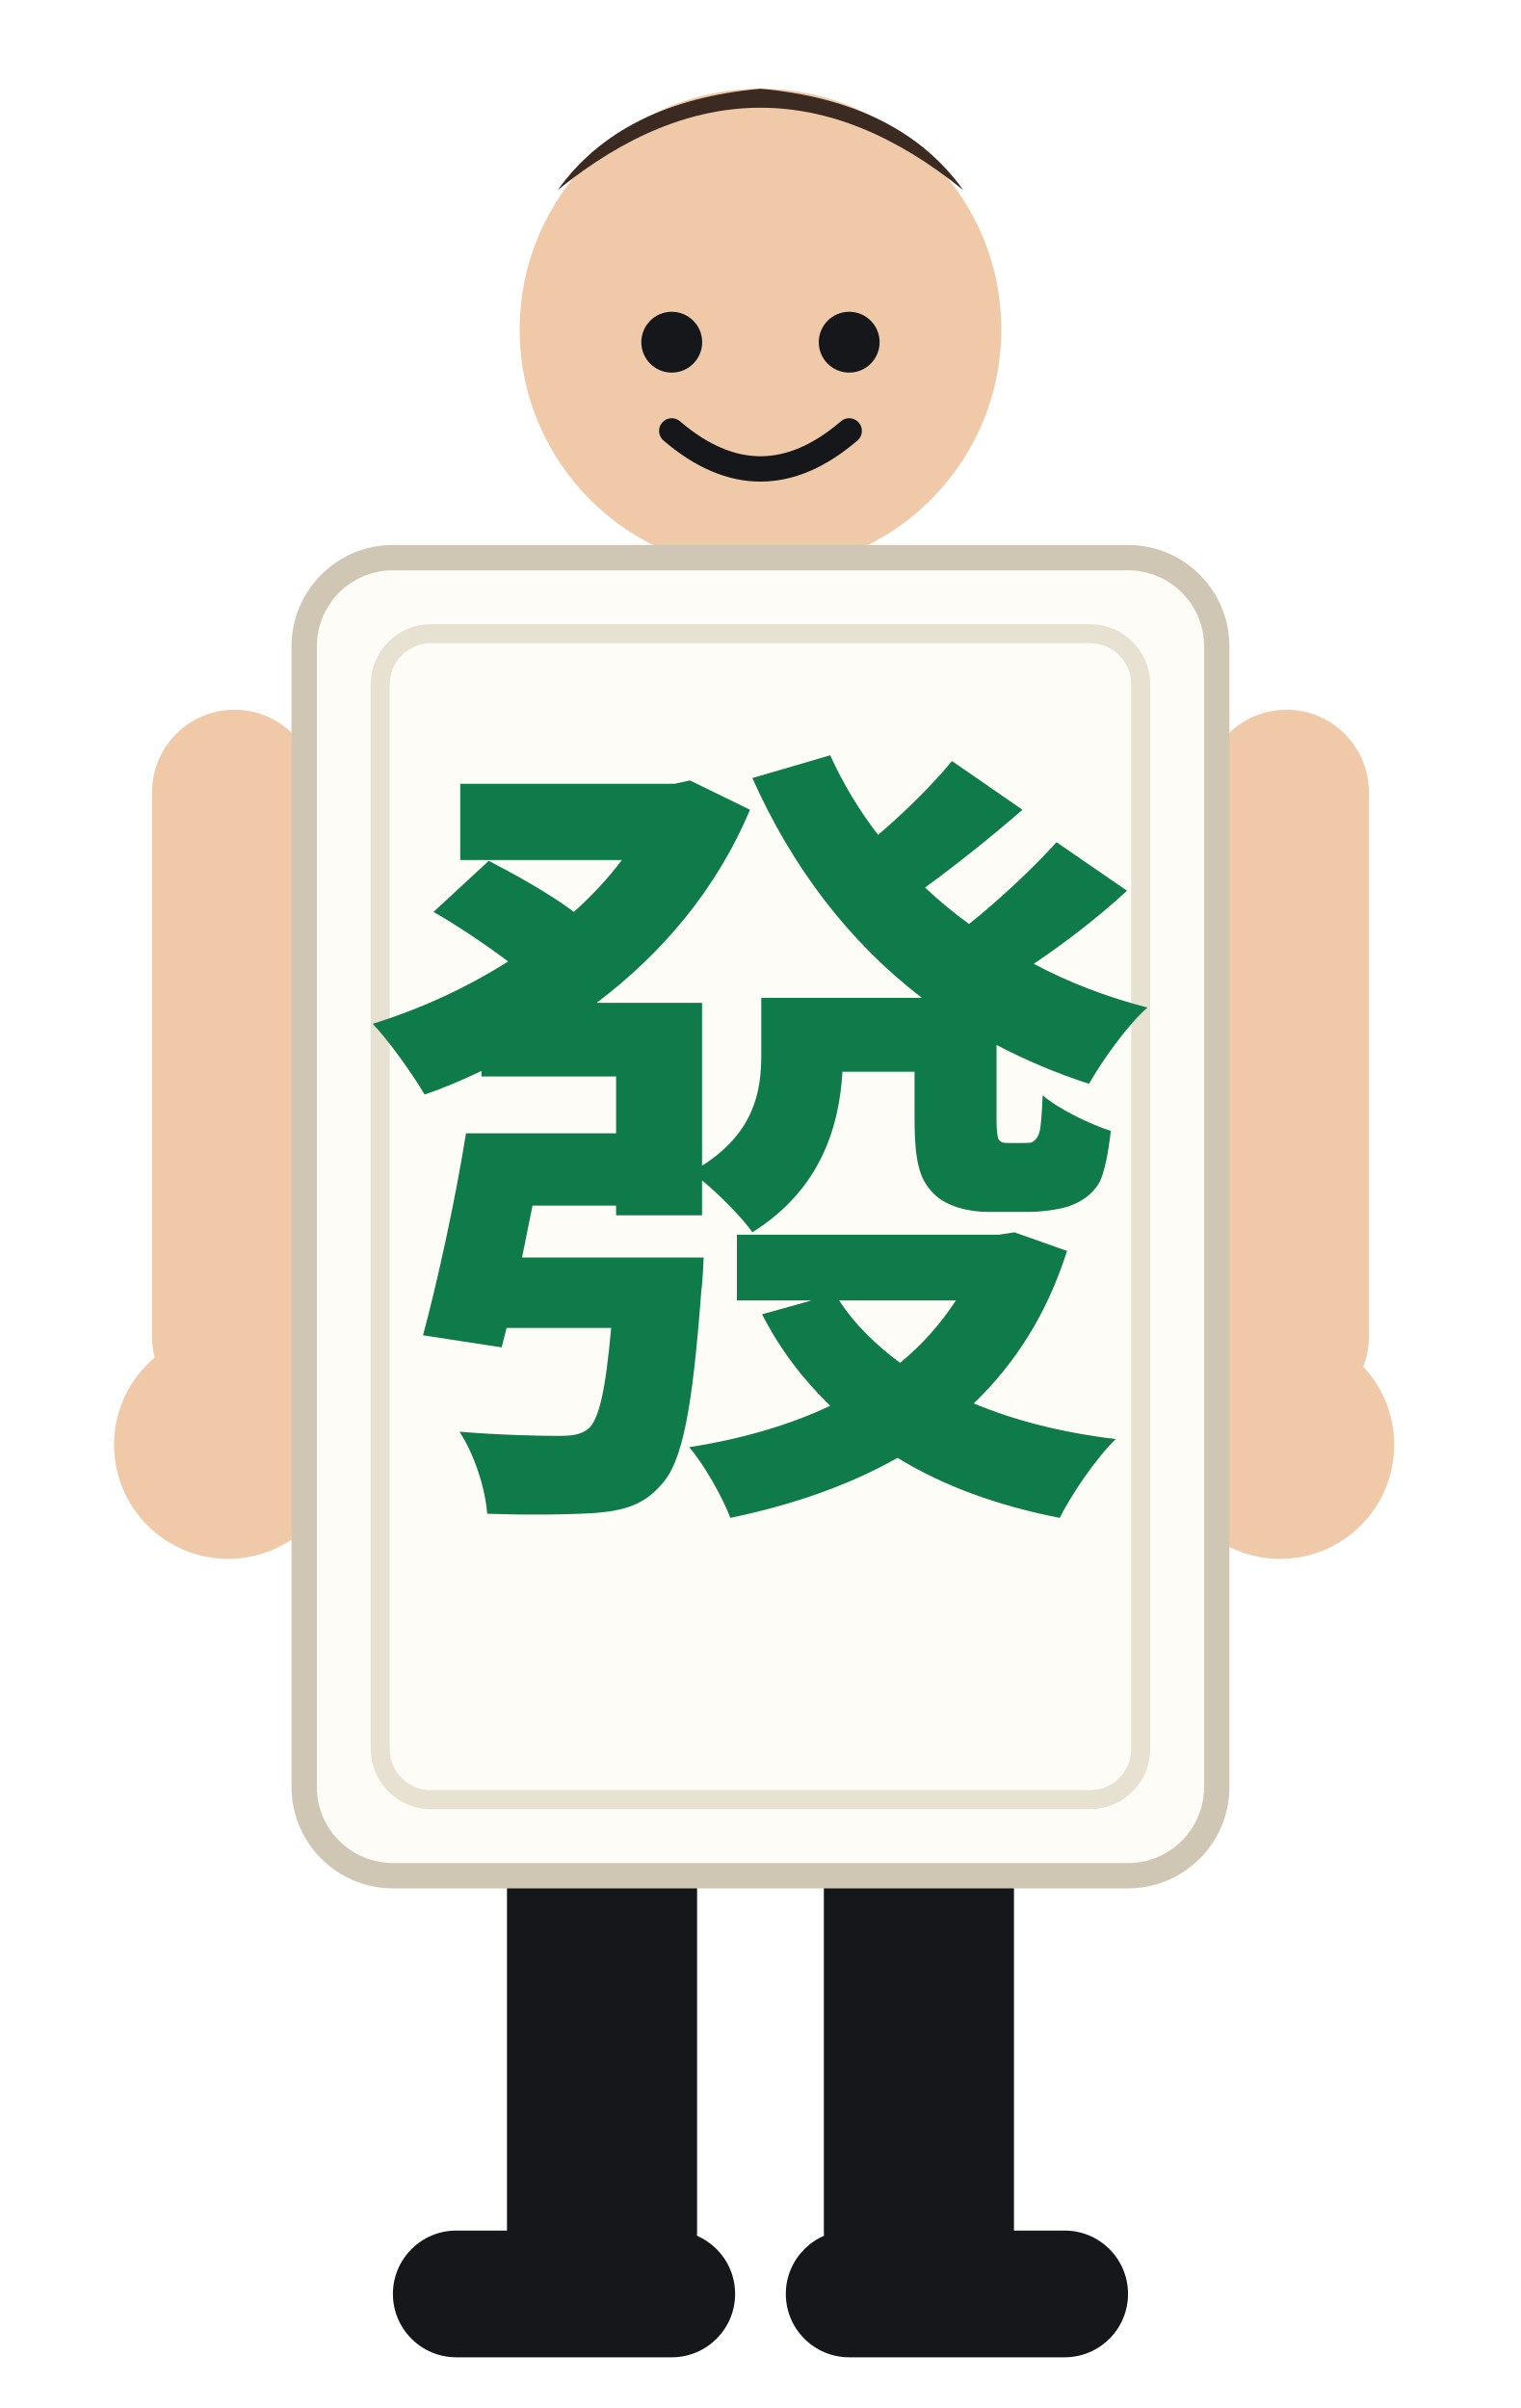
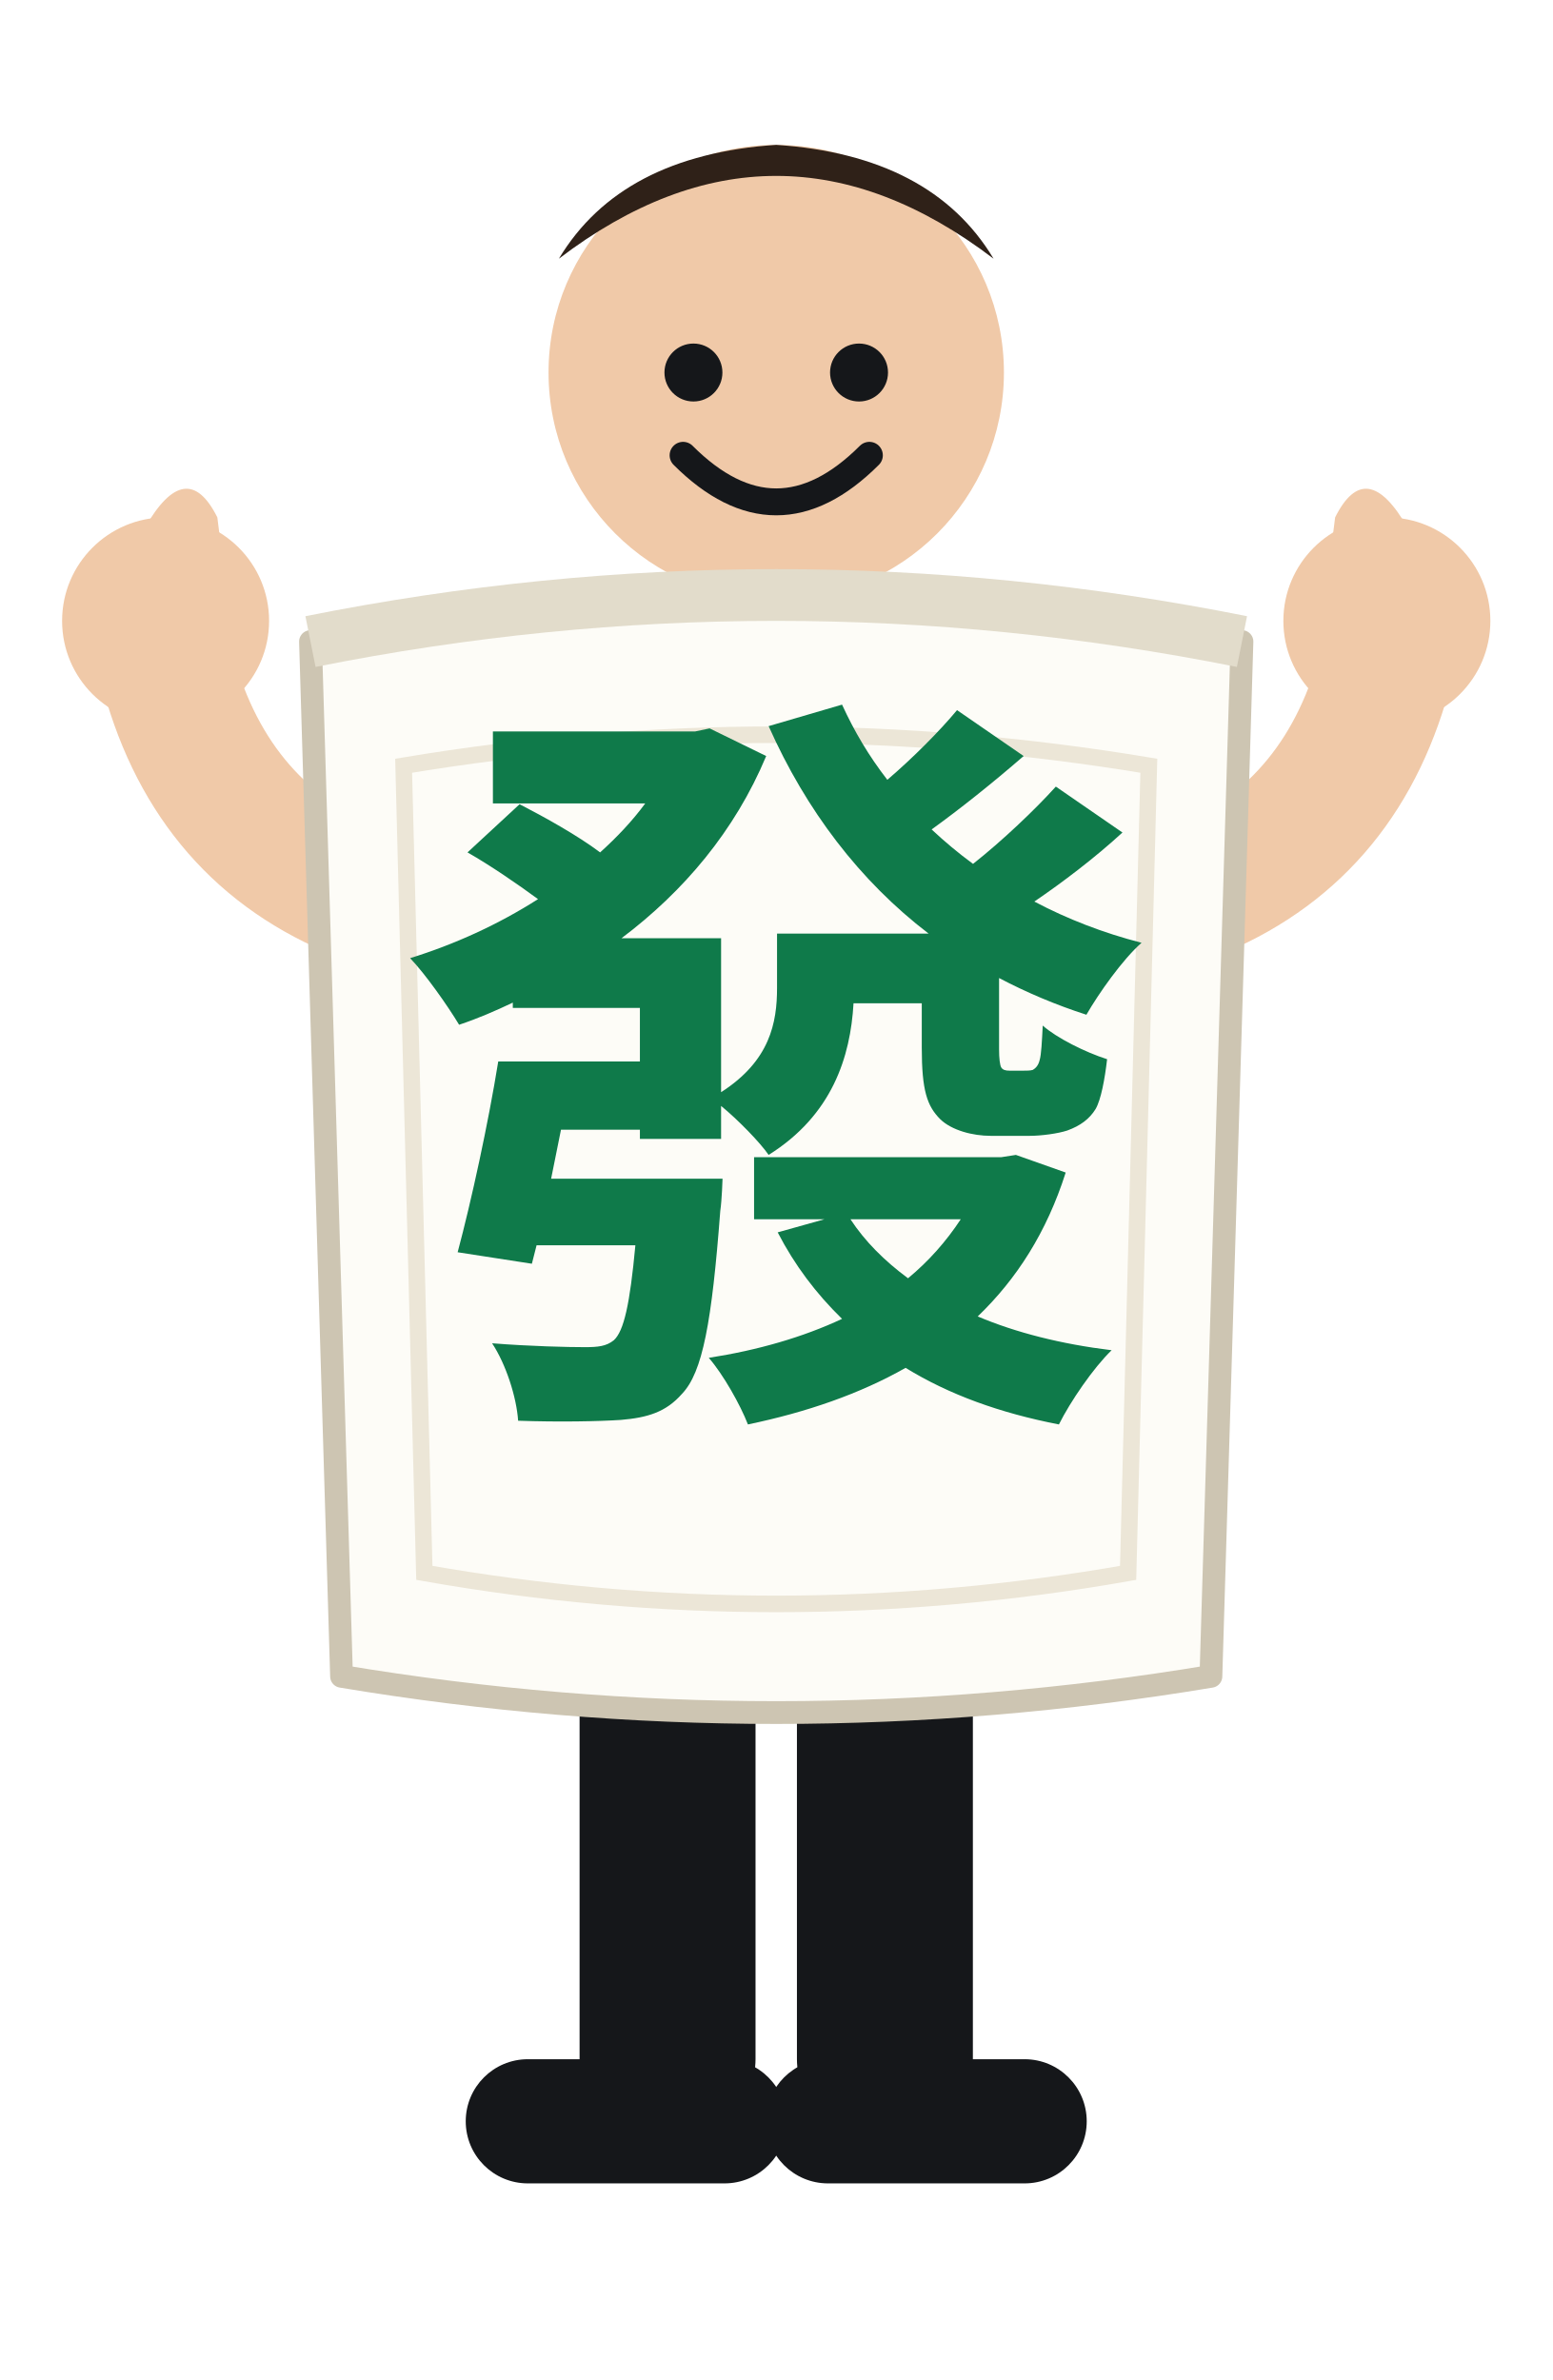
- <svg xmlns="http://www.w3.org/2000/svg" viewBox="0 0 120 190" width="120" height="190">
+ <svg xmlns="http://www.w3.org/2000/svg" viewBox="0 0 150 230" width="150" height="230">
  <style>
- .b{transform-box:view-box;transform-origin:60px 180px;animation:d 1.9s ease-in-out infinite}
- .a{transform-box:fill-box;transform-origin:top center;animation:a 1.9s ease-in-out infinite}
+ .b{transform-box:view-box;transform-origin:75px 220px;animation:d 1.9s ease-in-out infinite}
+ .a{transform-box:fill-box;transform-origin:top center;animation:w 1.9s ease-in-out infinite}
.a2{animation-delay:-.95s}
- @keyframes d{0%,100%{transform:rotate(-7deg) translateY(0)}25%{transform:rotate(0) translateY(-7px)}50%{transform:rotate(7deg) translateY(0)}75%{transform:rotate(0) translateY(-7px)}}
- @keyframes a{0%,100%{transform:rotate(18deg)}50%{transform:rotate(-30deg)}}
+ @keyframes d{0%,100%{transform:rotate(-6deg)}25%{transform:rotate(0) translateY(-6px)}50%{transform:rotate(6deg)}75%{transform:rotate(0) translateY(-6px)}}
+ @keyframes w{0%,100%{transform:rotate(10deg)}50%{transform:rotate(-16deg)}}
@media (prefers-reduced-motion:reduce){.b,.a{animation:none}}
</style>
-   <g class="b" transform="translate(0 0) scale(1 1)">
+   <g class="b">
    <g fill="#15171a">
-       <rect x="40" y="140" width="15" height="42" rx="6" />
-       <rect x="65" y="140" width="15" height="42" rx="6" />
-       <rect x="31" y="176" width="27" height="10" rx="5" />
-       <rect x="62" y="176" width="27" height="10" rx="5" />
+       <rect x="56" y="150" width="17" height="56" rx="7" />
+       <rect x="77" y="150" width="17" height="56" rx="7" />
+       <rect x="45" y="199" width="31" height="12" rx="6" />
+       <rect x="74" y="199" width="31" height="12" rx="6" />
    </g>
-     <circle cx="60" cy="26" r="19" fill="#f0c9a8" />
-     <path d="M44 15q16-13 32 0q-5-7-16-8q-11 1-16 8Z" fill="#3a2a22" />
-     <circle cx="53" cy="27" r="2.4" fill="#15171a" />
-     <circle cx="67" cy="27" r="2.4" fill="#15171a" />
-     <path d="M53 34q7 6 14 0" stroke="#15171a" stroke-width="2" fill="none" stroke-linecap="round" />
+     <circle cx="75" cy="36" r="22" fill="#f0c9a8" />
+     <path d="M54 25q21-16 42 0q-6-10-21-11q-15 1-21 11Z" fill="#2f2118" />
+     <circle cx="67" cy="36" r="2.8" fill="#15171a" />
+     <circle cx="83" cy="36" r="2.8" fill="#15171a" />
+     <path d="M66 44q9 9 18 0" stroke="#15171a" stroke-width="2.6" fill="none" stroke-linecap="round" />
+     <path d="M58 58h34l-4 10H62Z" fill="#f0c9a8" />
    <g class="a">
-       <rect x="12" y="56" width="13" height="56" rx="6.5" fill="#f0c9a8" />
-       <circle cx="18" cy="114" r="9" fill="#f0c9a8" />
+       <path d="M34 86q-14-6-18-22" stroke="#f0c9a8" stroke-width="13" stroke-linecap="round" fill="none" />
+       <g transform="translate(16 60)">
+         <circle r="10" fill="#f0c9a8" />
+         <path d="M-2-9q4-7 7-1l1 8" fill="#f0c9a8" />
+       </g>
    </g>
    <g class="a a2">
-       <rect x="95" y="56" width="13" height="56" rx="6.5" fill="#f0c9a8" />
-       <circle cx="101" cy="114" r="9" fill="#f0c9a8" />
+       <path d="M116 86q14-6 18-22" stroke="#f0c9a8" stroke-width="13" stroke-linecap="round" fill="none" />
+       <g transform="translate(134 60)">
+         <circle r="10" fill="#f0c9a8" />
+         <path d="M2-9q-4-7-7-1l-1 8" fill="#f0c9a8" />
+       </g>
    </g>
-     <rect x="24" y="44" width="72" height="104" rx="7" fill="#fdfcf7" stroke="#cfc7b4" stroke-width="2" />
-     <rect x="30" y="50" width="60" height="92" rx="4" fill="none" stroke="#e7e1d2" stroke-width="1.5" />
-     <text x="60" y="114" text-anchor="middle" transform="translate(0 0) scale(1 1)" font-family="Noto Serif TC,Songti SC,SimSun,MS Mincho,serif" font-size="64" font-weight="700" fill="#0f7a4a">發</text>
+     <path d="M30 62q45-9 90 0l-3 100q-42 7-84 0Z" fill="#fdfcf7" stroke="#cdc5b2" stroke-width="2.2" stroke-linejoin="round" />
+     <path d="M30 62q45-9 90 0" fill="none" stroke="#e2dccb" stroke-width="5" />
+     <path d="M39 74q36-6 72 0l-2 78q-34 6-68 0Z" fill="none" stroke="#ece6d7" stroke-width="1.6" />
+     <text x="75" y="131" text-anchor="middle" font-family="Noto Serif TC,Songti SC,SimSun,MS Mincho,serif" font-size="74" font-weight="700" fill="#0f7a4a">發</text>
  </g>
</svg>
